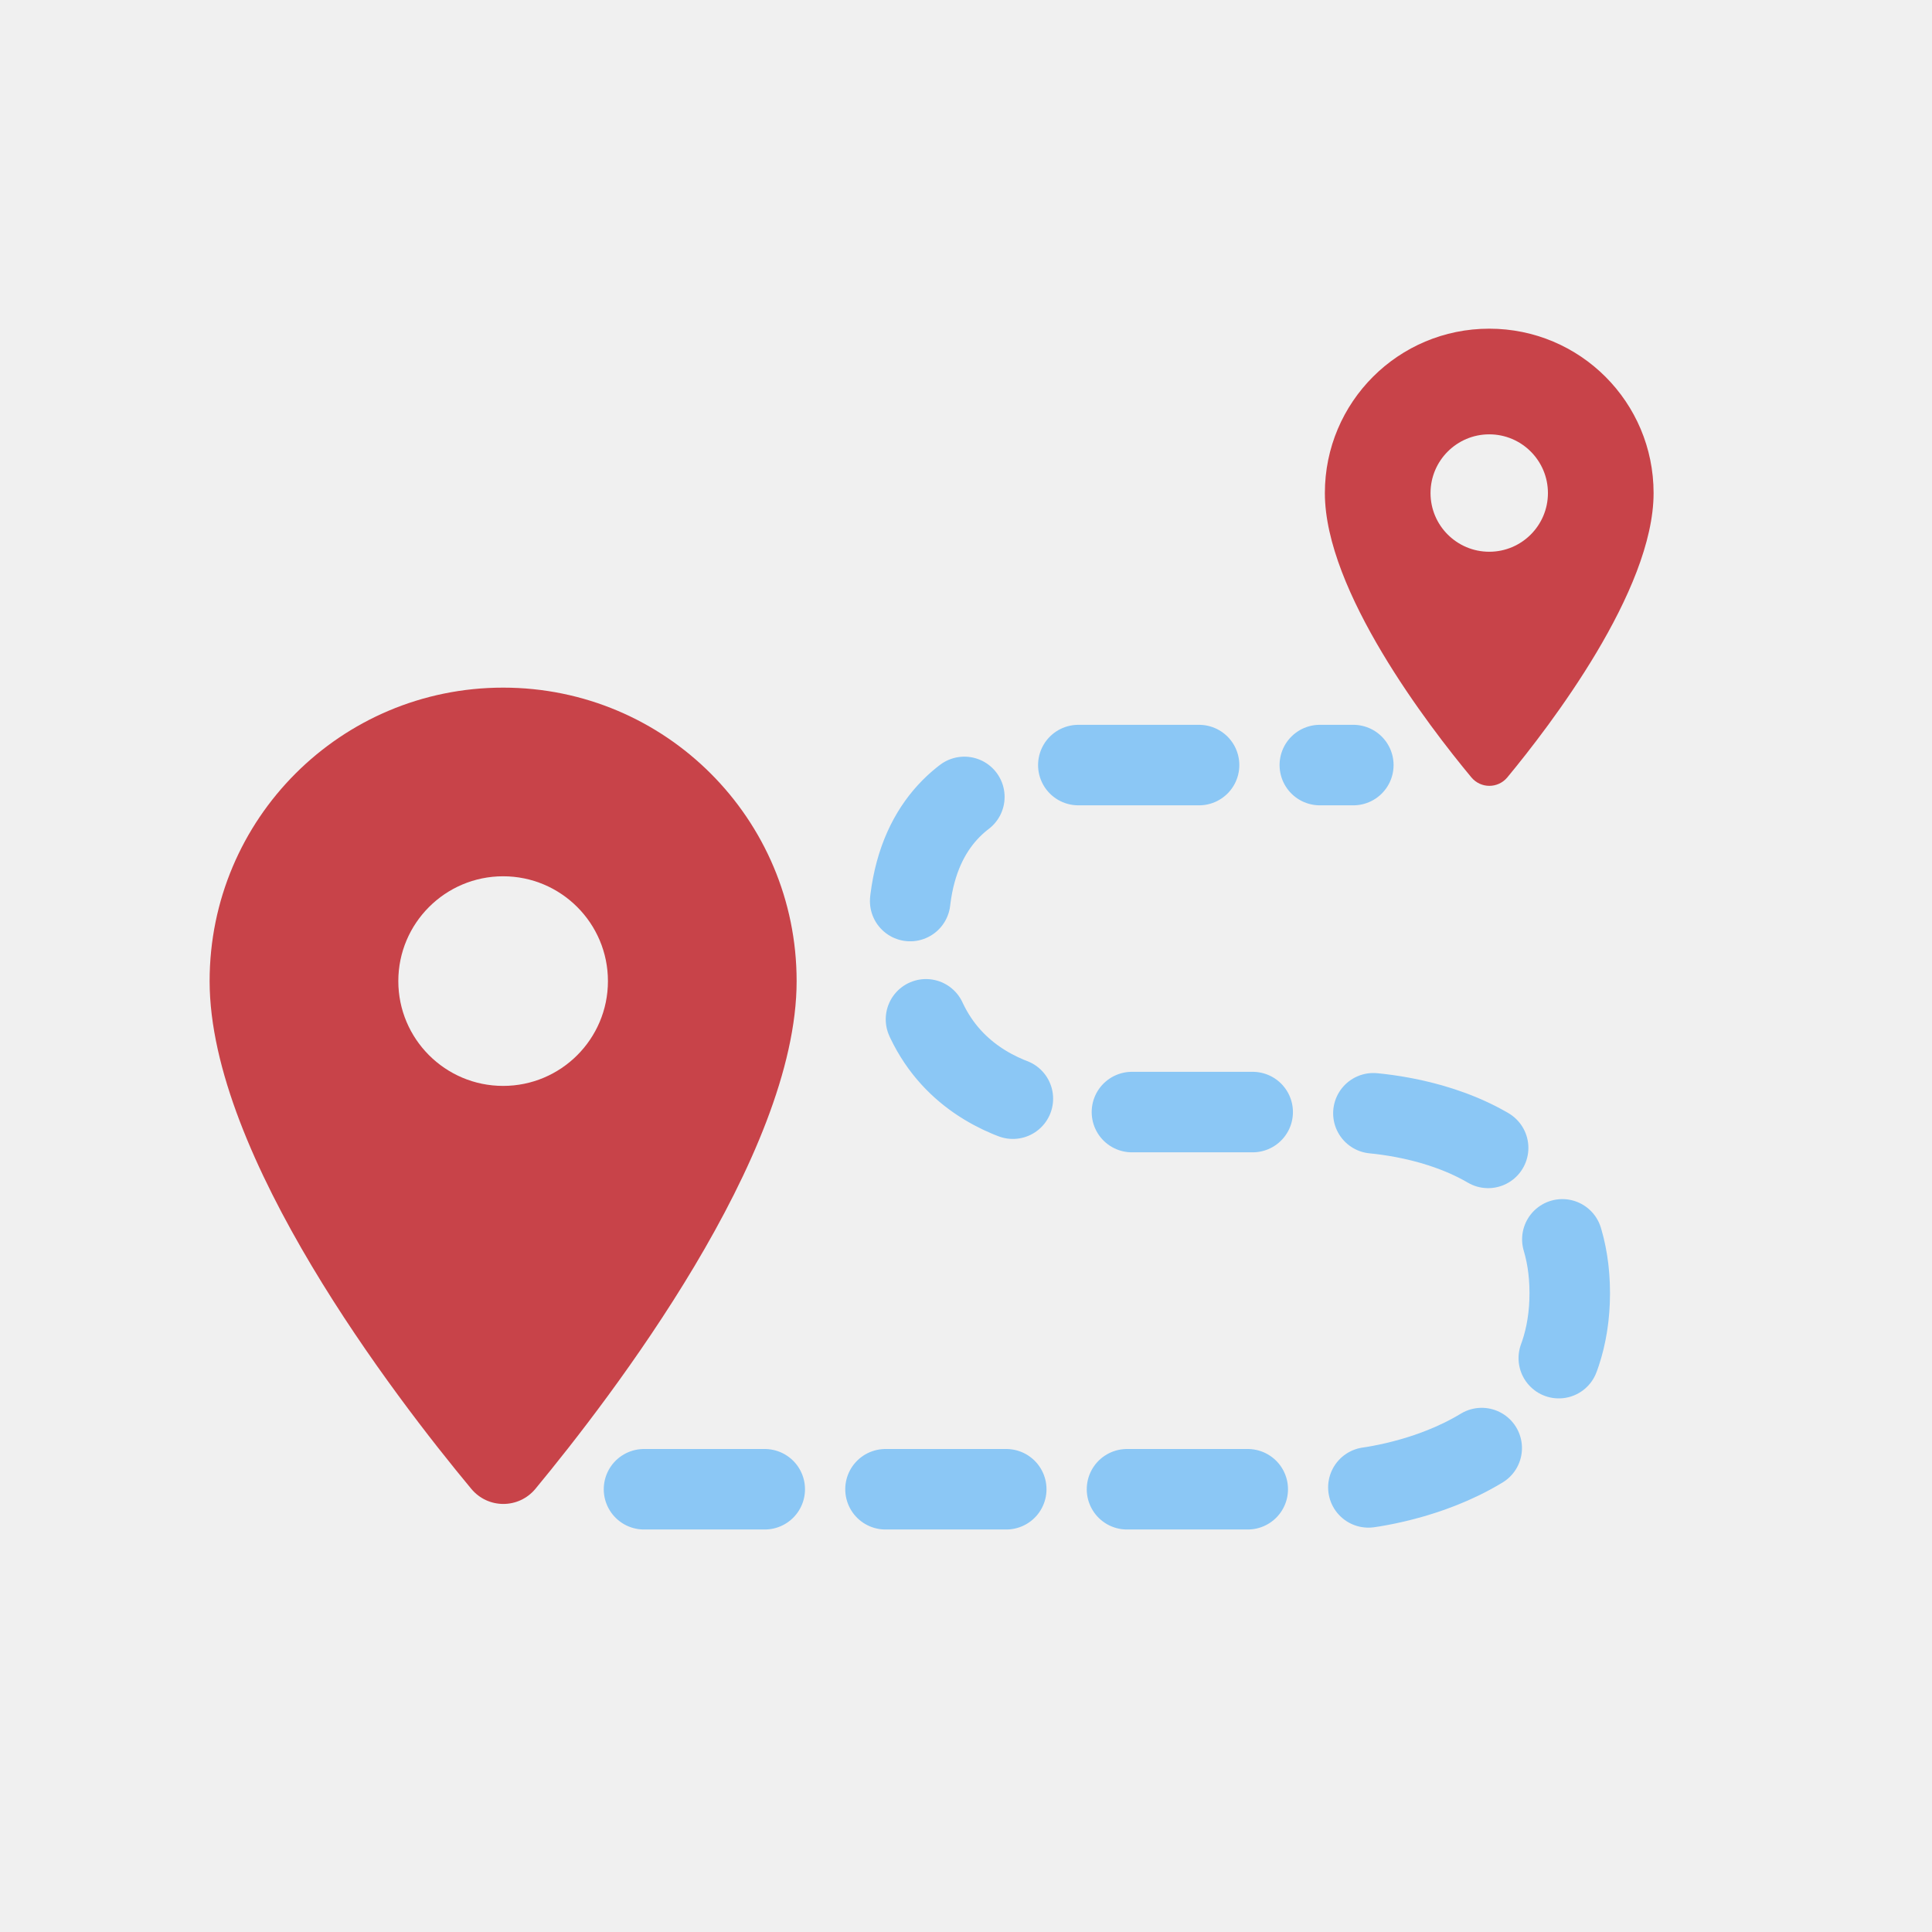
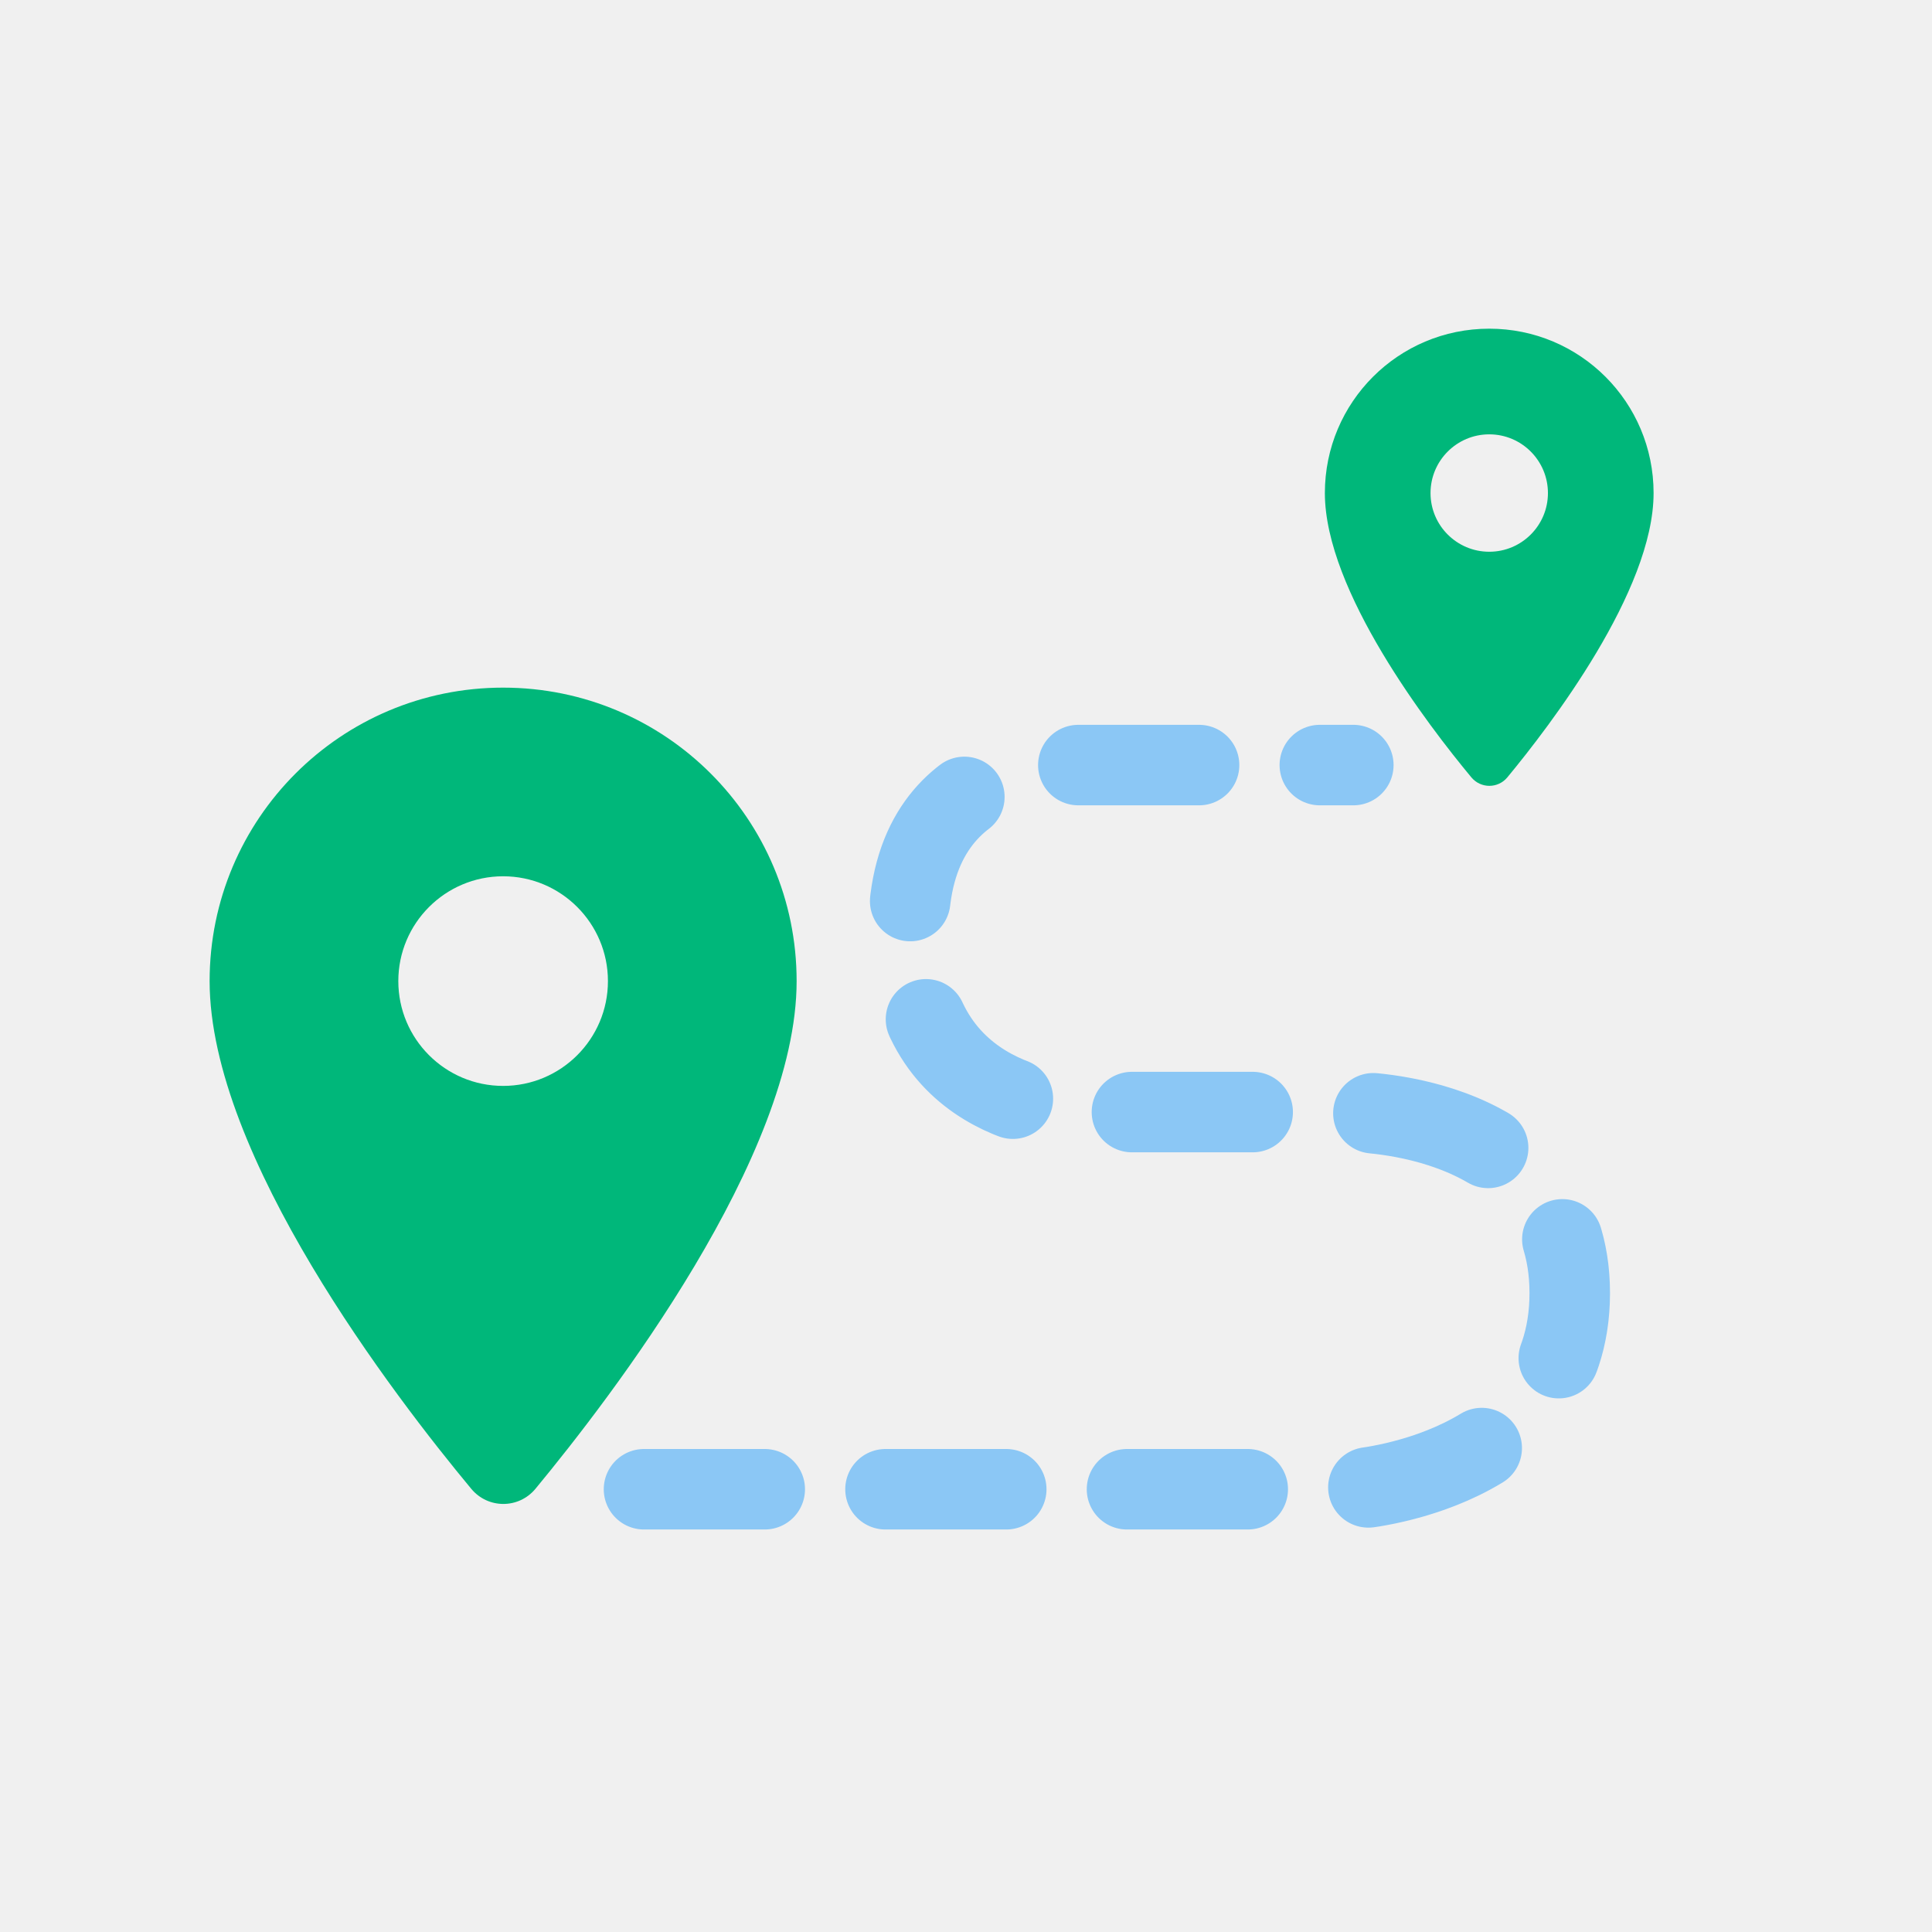
<svg xmlns="http://www.w3.org/2000/svg" width="48" height="48" viewBox="0 0 48 48" fill="none">
  <mask id="mask0_805_32016" style="mask-type:alpha" maskUnits="userSpaceOnUse" x="0" y="15" width="25" height="25">
    <g clip-path="url(#clip0_805_32016)">
      <path d="M12.5 17.084C8.469 17.084 5.208 20.344 5.208 24.375C5.208 28.719 9.813 34.709 11.709 36.99C12.125 37.49 12.886 37.49 13.302 36.99C15.188 34.709 19.792 28.719 19.792 24.375C19.792 20.344 16.531 17.084 12.5 17.084ZM12.5 26.979C11.063 26.979 9.896 25.813 9.896 24.375C9.896 22.938 11.063 21.771 12.5 21.771C13.938 21.771 15.104 22.938 15.104 24.375C15.104 25.813 13.938 26.979 12.5 26.979Z" fill="black" />
    </g>
  </mask>
  <g mask="url(#mask0_805_32016)">
-     <rect y="15" width="25" height="25" fill="#c84349" />
+     <rect y="15" width="25" height="25" fill="#00b77a" />
  </g>
  <path d="M16 37H33.623C33.623 37 39 36.625 39 32.127C39 27.629 33.623 27.629 33.623 27.629H26.753C26.753 27.629 22.571 27.629 22.571 23.131C22.571 18.633 26.753 19.008 26.753 19.008H33.623" stroke="#8BC7F5" stroke-width="2" stroke-linecap="round" stroke-linejoin="round" stroke-dasharray="3 3" />
  <mask id="mask1_805_32016" style="mask-type:alpha" maskUnits="userSpaceOnUse" x="30" y="7" width="14" height="14">
    <g clip-path="url(#clip1_805_32016)">
      <path d="M37 8.166C34.742 8.166 32.916 9.992 32.916 12.25C32.916 14.682 35.495 18.037 36.556 19.314C36.79 19.594 37.216 19.594 37.449 19.314C38.505 18.037 41.083 14.682 41.083 12.25C41.083 9.992 39.257 8.166 37 8.166ZM37 13.708C36.195 13.708 35.541 13.055 35.541 12.25C35.541 11.445 36.195 10.791 37 10.791C37.805 10.791 38.458 11.445 38.458 12.25C38.458 13.055 37.805 13.708 37 13.708Z" fill="black" />
    </g>
  </mask>
  <g mask="url(#mask1_805_32016)">
-     <rect x="30" y="7" width="14" height="14" fill="#c84349" />
+     <rect x="30" y="7" width="14" height="14" fill="#00b77a" />
  </g>
  <defs>
    <clipPath id="clip0_805_32016">
      <rect width="25" height="25" fill="white" transform="translate(0 15)" />
    </clipPath>
    <clipPath id="clip1_805_32016">
      <rect width="14" height="14" fill="white" transform="translate(30 7)" />
    </clipPath>
  </defs>
</svg>
